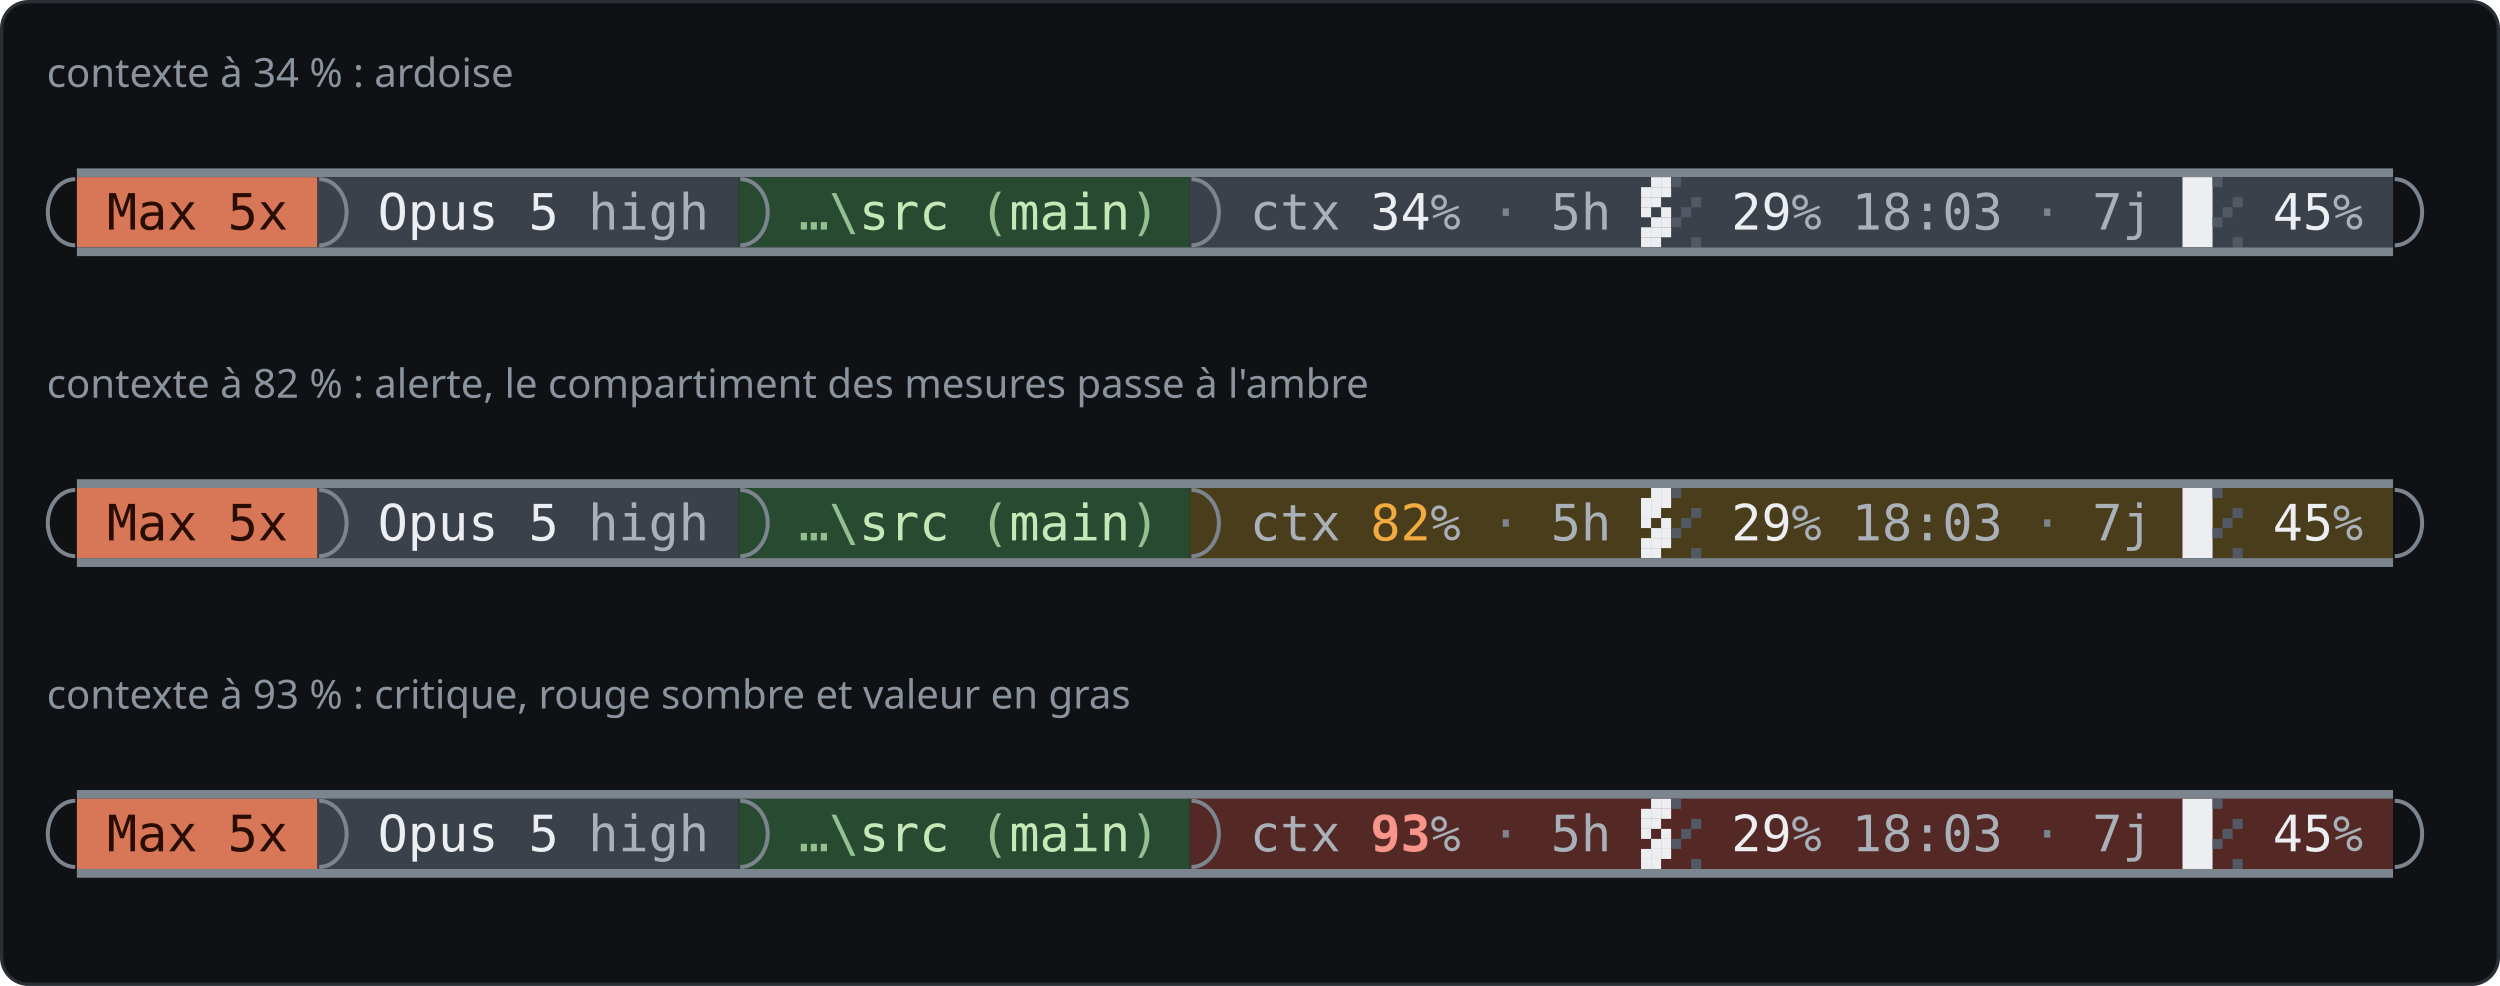
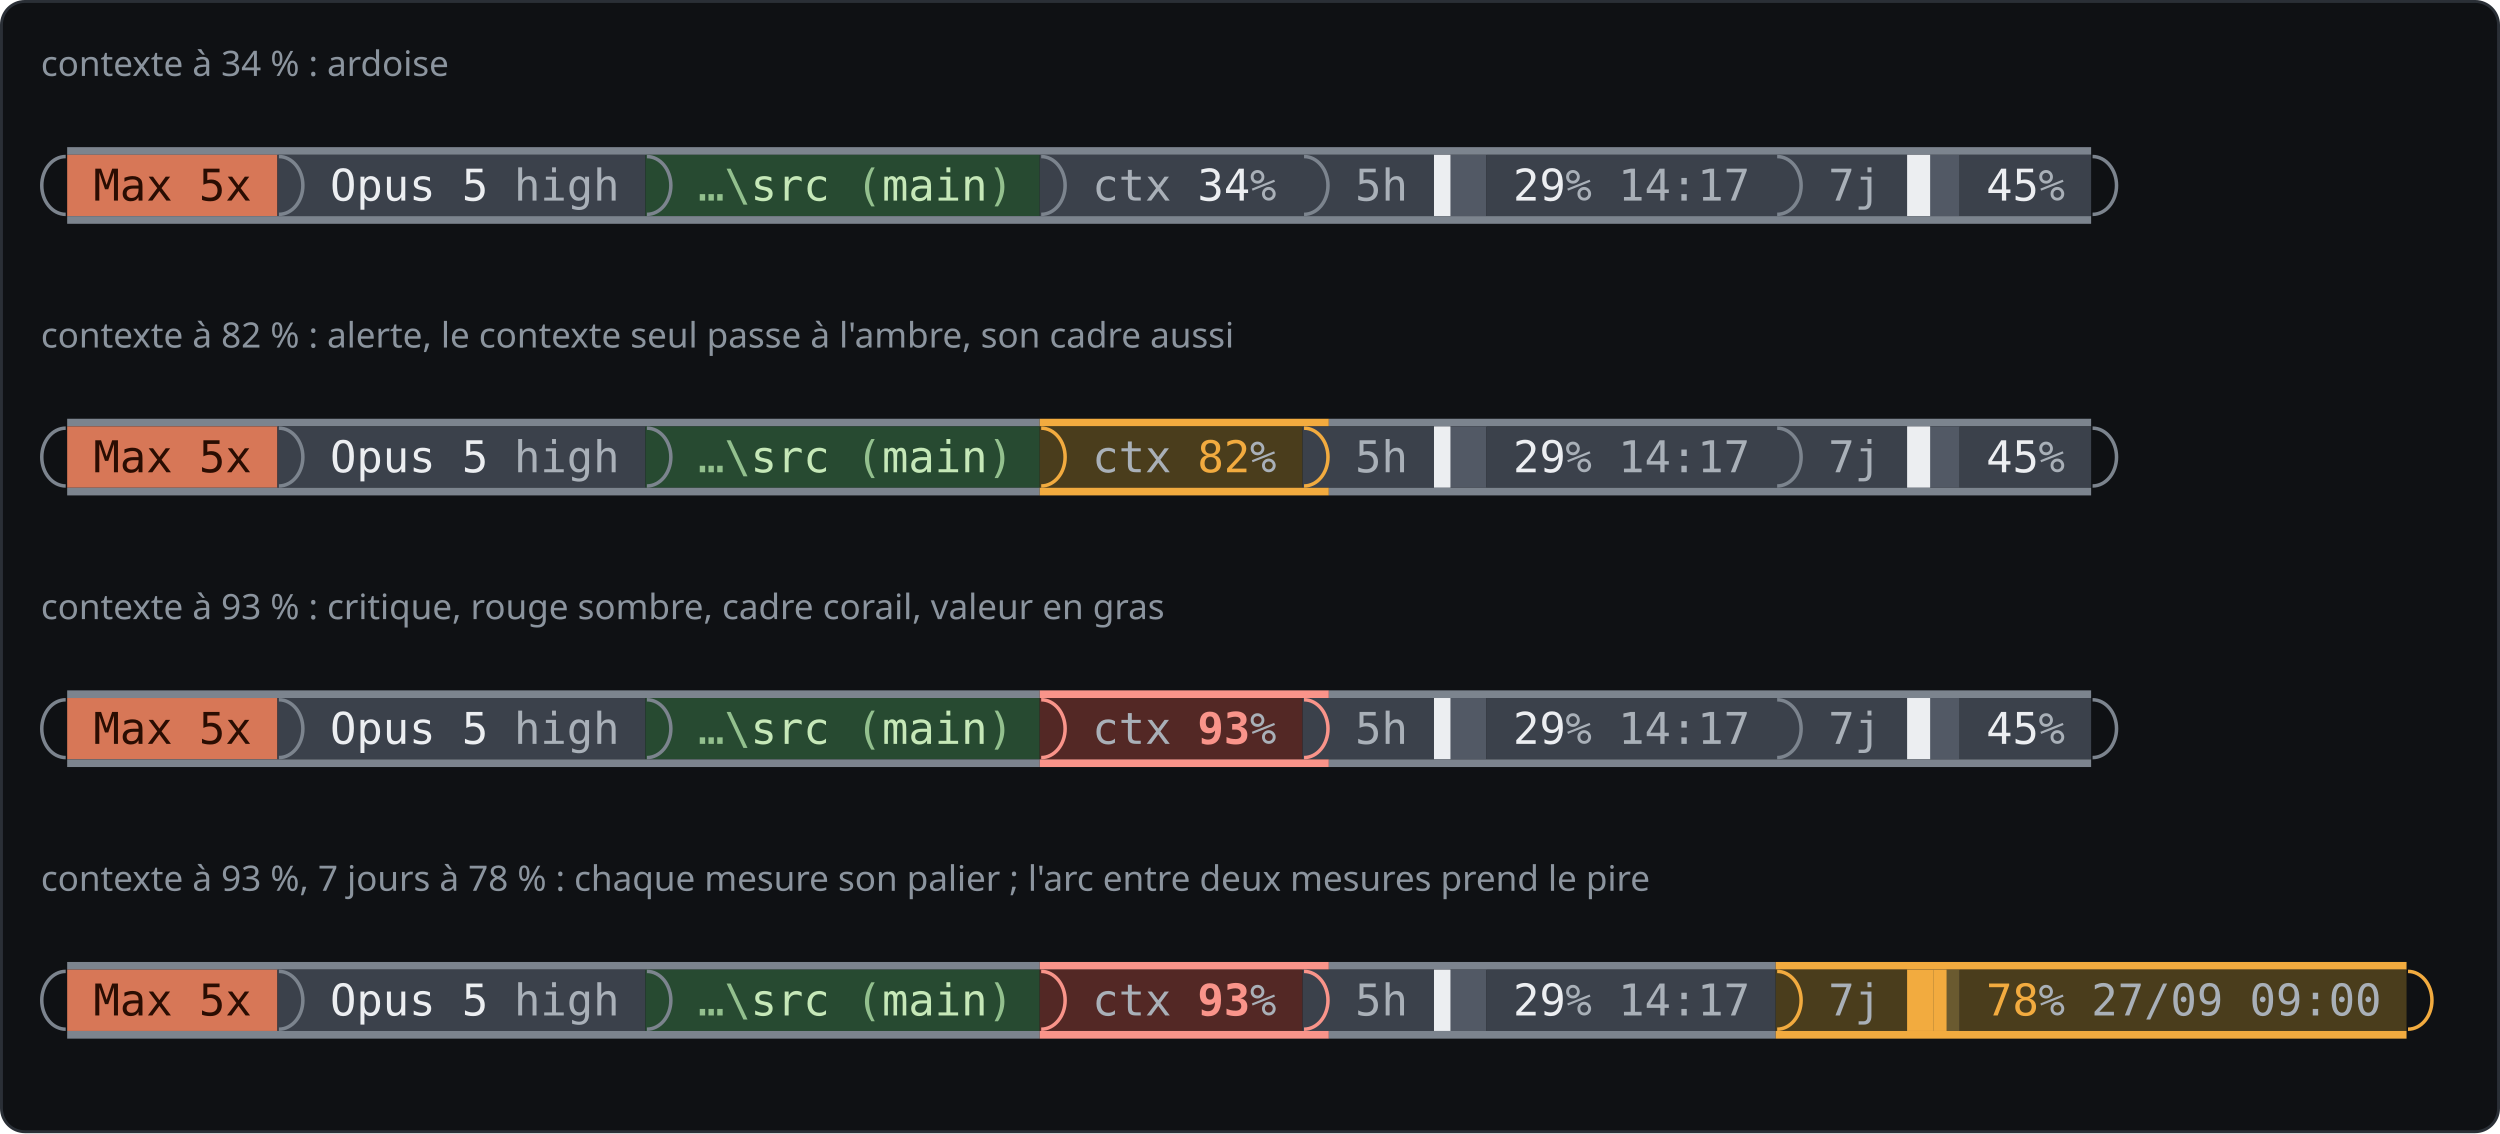
- <svg xmlns="http://www.w3.org/2000/svg" width="748" height="295" viewBox="0 0 748 295" role="img" aria-labelledby="titre">
+ <svg xmlns="http://www.w3.org/2000/svg" width="856" height="388" viewBox="0 0 856 388" role="img" aria-labelledby="titre">
  <style>text{font-family:'Cascadia Mono','Consolas','DejaVu Sans Mono',monospace;font-size:15px;dominant-baseline:central;white-space:pre}.l{font-family:'Segoe UI',system-ui,sans-serif;font-size:12px;fill:#8b949e;dominant-baseline:auto}</style>
-   <rect x="0.5" y="0.5" width="747" height="294" rx="8" fill="#0f1114" stroke="#2a2f36" />
+   <rect x="0.5" y="0.5" width="855" height="387" rx="8" fill="#0f1114" stroke="#2a2f36" />
  <text class="l" x="14" y="26">contexte à 34 % : ardoise</text>
  <rect x="23" y="50.38" width="693" height="2.63" fill="rgb(124,132,142)" />
  <rect x="23" y="53" width="72" height="21" fill="rgb(215,119,87)" />
  <rect x="95" y="53" width="126" height="21" fill="rgb(59,65,75)" />
  <rect x="221" y="53" width="135" height="21" fill="rgb(39,74,49)" />
-   <rect x="356" y="53" width="360" height="21" fill="rgb(59,65,75)" />
+   <rect x="356" y="53" width="135" height="21" fill="rgb(59,65,75)" />
+   <rect x="491" y="53" width="18" height="21" fill="rgb(82,89,101)" />
+   <rect x="509" y="53" width="144" height="21" fill="rgb(59,65,75)" />
+   <rect x="653" y="53" width="18" height="21" fill="rgb(82,89,101)" />
+   <rect x="671" y="53" width="45" height="21" fill="rgb(59,65,75)" />
  <path d="M 22.5,53.6 A 8.2,9.9 0 0 0 22.5,73.4" fill="none" stroke="rgb(124,132,142)" stroke-width="1.2" />
  <path d="M 95.5,53.6 A 8.2,9.9 0 0 1 95.5,73.4" fill="none" stroke="rgb(124,132,142)" stroke-width="1.2" />
  <path d="M 221.5,53.6 A 8.2,9.9 0 0 1 221.5,73.4" fill="none" stroke="rgb(124,132,142)" stroke-width="1.2" />
  <path d="M 356.5,53.6 A 8.2,9.9 0 0 1 356.5,73.4" fill="none" stroke="rgb(124,132,142)" stroke-width="1.2" />
-   <rect x="494" y="53" width="3" height="3" fill="rgb(236,238,241)" />
-   <rect x="497" y="53" width="3" height="3" fill="rgb(236,238,241)" />
-   <rect x="491" y="56" width="3" height="3" fill="rgb(236,238,241)" />
-   <rect x="494" y="56" width="3" height="3" fill="rgb(236,238,241)" />
-   <rect x="497" y="56" width="3" height="3" fill="rgb(236,238,241)" />
-   <rect x="491" y="59" width="3" height="3" fill="rgb(236,238,241)" />
-   <rect x="494" y="59" width="3" height="3" fill="rgb(236,238,241)" />
-   <rect x="491" y="62" width="3" height="3" fill="rgb(236,238,241)" />
-   <rect x="497" y="62" width="3" height="3" fill="rgb(236,238,241)" />
-   <rect x="494" y="65" width="3" height="3" fill="rgb(236,238,241)" />
-   <rect x="497" y="65" width="3" height="3" fill="rgb(236,238,241)" />
-   <rect x="491" y="68" width="3" height="3" fill="rgb(236,238,241)" />
-   <rect x="494" y="68" width="3" height="3" fill="rgb(236,238,241)" />
-   <rect x="497" y="68" width="3" height="3" fill="rgb(236,238,241)" />
-   <rect x="491" y="71" width="3" height="3" fill="rgb(236,238,241)" />
-   <rect x="494" y="71" width="3" height="3" fill="rgb(236,238,241)" />
-   <rect x="500" y="53" width="3" height="3" fill="rgb(82,89,101)" />
-   <rect x="506" y="59" width="3" height="3" fill="rgb(82,89,101)" />
-   <rect x="503" y="62" width="3" height="3" fill="rgb(82,89,101)" />
-   <rect x="500" y="65" width="3" height="3" fill="rgb(82,89,101)" />
-   <rect x="506" y="71" width="3" height="3" fill="rgb(82,89,101)" />
-   <rect x="653" y="53" width="9" height="21" fill="rgb(236,238,241)" />
-   <rect x="662" y="53" width="3" height="3" fill="rgb(82,89,101)" />
-   <rect x="668" y="59" width="3" height="3" fill="rgb(82,89,101)" />
-   <rect x="665" y="62" width="3" height="3" fill="rgb(82,89,101)" />
-   <rect x="662" y="65" width="3" height="3" fill="rgb(82,89,101)" />
-   <rect x="668" y="71" width="3" height="3" fill="rgb(82,89,101)" />
+   <path d="M 446.5,53.6 A 8.2,9.9 0 0 1 446.5,73.4" fill="none" stroke="rgb(124,132,142)" stroke-width="1.2" />
+   <rect x="491" y="53" width="5.63" height="21" fill="rgb(236,238,241)" />
+   <path d="M 608.5,53.6 A 8.2,9.9 0 0 1 608.5,73.4" fill="none" stroke="rgb(124,132,142)" stroke-width="1.2" />
+   <rect x="653" y="53" width="7.88" height="21" fill="rgb(236,238,241)" />
  <path d="M 716.5,53.6 A 8.2,9.9 0 0 1 716.5,73.4" fill="none" stroke="rgb(124,132,142)" stroke-width="1.2" />
  <text x="32" y="63.5" textLength="63" lengthAdjust="spacingAndGlyphs" fill="rgb(42,13,2)" xml:space="preserve">Max 5x </text>
  <text x="113" y="63.5" textLength="63" lengthAdjust="spacingAndGlyphs" fill="rgb(236,238,241)" xml:space="preserve">Opus 5 </text>
  <text x="176" y="63.5" textLength="45" lengthAdjust="spacingAndGlyphs" fill="rgb(169,176,184)" xml:space="preserve">high </text>
  <text x="239" y="63.5" textLength="18" lengthAdjust="spacingAndGlyphs" fill="rgb(147,192,142)" xml:space="preserve">…\</text>
  <text x="257" y="63.5" textLength="27" lengthAdjust="spacingAndGlyphs" fill="rgb(198,232,184)" xml:space="preserve">src</text>
  <text x="284" y="63.5" textLength="18" lengthAdjust="spacingAndGlyphs" fill="rgb(147,192,142)" xml:space="preserve"> (</text>
  <text x="302" y="63.5" textLength="36" lengthAdjust="spacingAndGlyphs" fill="rgb(198,232,184)" xml:space="preserve">main</text>
  <text x="338" y="63.5" textLength="18" lengthAdjust="spacingAndGlyphs" fill="rgb(147,192,142)" xml:space="preserve">) </text>
  <text x="374" y="63.5" textLength="36" lengthAdjust="spacingAndGlyphs" fill="rgb(169,176,184)" xml:space="preserve">ctx </text>
  <text x="410" y="63.5" textLength="18" lengthAdjust="spacingAndGlyphs" fill="rgb(236,238,241)" xml:space="preserve">34</text>
-   <text x="428" y="63.5" textLength="9" lengthAdjust="spacingAndGlyphs" fill="rgb(169,176,184)" xml:space="preserve">%</text>
-   <text x="437" y="63.5" textLength="27" lengthAdjust="spacingAndGlyphs" fill="rgb(124,132,142)" xml:space="preserve"> · </text>
+   <text x="428" y="63.5" textLength="18" lengthAdjust="spacingAndGlyphs" fill="rgb(169,176,184)" xml:space="preserve">% </text>
  <text x="464" y="63.5" textLength="27" lengthAdjust="spacingAndGlyphs" fill="rgb(169,176,184)" xml:space="preserve">5h </text>
-   <text x="518" y="63.5" textLength="18" lengthAdjust="spacingAndGlyphs" fill="rgb(236,238,241)" xml:space="preserve">29</text>
-   <text x="536" y="63.5" textLength="63" lengthAdjust="spacingAndGlyphs" fill="rgb(169,176,184)" xml:space="preserve">% 18:03</text>
-   <text x="599" y="63.5" textLength="27" lengthAdjust="spacingAndGlyphs" fill="rgb(124,132,142)" xml:space="preserve"> · </text>
+   <text x="500" y="63.5" textLength="36" lengthAdjust="spacingAndGlyphs" fill="rgb(236,238,241)" xml:space="preserve">  29</text>
+   <text x="536" y="63.5" textLength="72" lengthAdjust="spacingAndGlyphs" fill="rgb(169,176,184)" xml:space="preserve">% 14:17 </text>
  <text x="626" y="63.5" textLength="27" lengthAdjust="spacingAndGlyphs" fill="rgb(169,176,184)" xml:space="preserve">7j </text>
-   <text x="680" y="63.5" textLength="18" lengthAdjust="spacingAndGlyphs" fill="rgb(236,238,241)" xml:space="preserve">45</text>
+   <text x="662" y="63.5" textLength="36" lengthAdjust="spacingAndGlyphs" fill="rgb(236,238,241)" xml:space="preserve">  45</text>
  <text x="698" y="63.5" textLength="18" lengthAdjust="spacingAndGlyphs" fill="rgb(169,176,184)" xml:space="preserve">% </text>
  <rect x="23" y="74" width="693" height="2.63" fill="rgb(124,132,142)" />
-   <text class="l" x="14" y="119">contexte à 82 % : alerte, le compartiment des mesures passe à l'ambre</text>
-   <rect x="23" y="143.38" width="693" height="2.63" fill="rgb(124,132,142)" />
+   <text class="l" x="14" y="119">contexte à 82 % : alerte, le contexte seul passe à l'ambre, son cadre aussi</text>
+   <rect x="23" y="143.38" width="333" height="2.63" fill="rgb(124,132,142)" />
+   <rect x="356" y="143.38" width="99" height="2.63" fill="rgb(242,171,63)" />
+   <rect x="455" y="143.38" width="261" height="2.63" fill="rgb(124,132,142)" />
  <rect x="23" y="146" width="72" height="21" fill="rgb(215,119,87)" />
  <rect x="95" y="146" width="126" height="21" fill="rgb(59,65,75)" />
  <rect x="221" y="146" width="135" height="21" fill="rgb(39,74,49)" />
-   <rect x="356" y="146" width="360" height="21" fill="rgb(74,61,28)" />
+   <rect x="356" y="146" width="90" height="21" fill="rgb(74,61,28)" />
+   <rect x="446" y="146" width="45" height="21" fill="rgb(59,65,75)" />
+   <rect x="491" y="146" width="18" height="21" fill="rgb(82,89,101)" />
+   <rect x="509" y="146" width="144" height="21" fill="rgb(59,65,75)" />
+   <rect x="653" y="146" width="18" height="21" fill="rgb(82,89,101)" />
+   <rect x="671" y="146" width="45" height="21" fill="rgb(59,65,75)" />
  <path d="M 22.5,146.6 A 8.2,9.9 0 0 0 22.5,166.4" fill="none" stroke="rgb(124,132,142)" stroke-width="1.2" />
  <path d="M 95.5,146.6 A 8.2,9.9 0 0 1 95.5,166.4" fill="none" stroke="rgb(124,132,142)" stroke-width="1.2" />
  <path d="M 221.5,146.6 A 8.2,9.9 0 0 1 221.5,166.4" fill="none" stroke="rgb(124,132,142)" stroke-width="1.2" />
-   <path d="M 356.5,146.6 A 8.2,9.9 0 0 1 356.5,166.4" fill="none" stroke="rgb(124,132,142)" stroke-width="1.2" />
-   <rect x="494" y="146" width="3" height="3" fill="rgb(236,238,241)" />
-   <rect x="497" y="146" width="3" height="3" fill="rgb(236,238,241)" />
-   <rect x="491" y="149" width="3" height="3" fill="rgb(236,238,241)" />
-   <rect x="494" y="149" width="3" height="3" fill="rgb(236,238,241)" />
-   <rect x="497" y="149" width="3" height="3" fill="rgb(236,238,241)" />
-   <rect x="491" y="152" width="3" height="3" fill="rgb(236,238,241)" />
-   <rect x="494" y="152" width="3" height="3" fill="rgb(236,238,241)" />
-   <rect x="491" y="155" width="3" height="3" fill="rgb(236,238,241)" />
-   <rect x="497" y="155" width="3" height="3" fill="rgb(236,238,241)" />
-   <rect x="494" y="158" width="3" height="3" fill="rgb(236,238,241)" />
-   <rect x="497" y="158" width="3" height="3" fill="rgb(236,238,241)" />
-   <rect x="491" y="161" width="3" height="3" fill="rgb(236,238,241)" />
-   <rect x="494" y="161" width="3" height="3" fill="rgb(236,238,241)" />
-   <rect x="497" y="161" width="3" height="3" fill="rgb(236,238,241)" />
-   <rect x="491" y="164" width="3" height="3" fill="rgb(236,238,241)" />
-   <rect x="494" y="164" width="3" height="3" fill="rgb(236,238,241)" />
-   <rect x="500" y="146" width="3" height="3" fill="rgb(82,89,101)" />
-   <rect x="506" y="152" width="3" height="3" fill="rgb(82,89,101)" />
-   <rect x="503" y="155" width="3" height="3" fill="rgb(82,89,101)" />
-   <rect x="500" y="158" width="3" height="3" fill="rgb(82,89,101)" />
-   <rect x="506" y="164" width="3" height="3" fill="rgb(82,89,101)" />
-   <rect x="653" y="146" width="9" height="21" fill="rgb(236,238,241)" />
-   <rect x="662" y="146" width="3" height="3" fill="rgb(82,89,101)" />
-   <rect x="668" y="152" width="3" height="3" fill="rgb(82,89,101)" />
-   <rect x="665" y="155" width="3" height="3" fill="rgb(82,89,101)" />
-   <rect x="662" y="158" width="3" height="3" fill="rgb(82,89,101)" />
-   <rect x="668" y="164" width="3" height="3" fill="rgb(82,89,101)" />
+   <path d="M 356.5,146.6 A 8.2,9.9 0 0 1 356.5,166.4" fill="none" stroke="rgb(242,171,63)" stroke-width="1.2" />
+   <path d="M 446.5,146.6 A 8.2,9.9 0 0 1 446.5,166.4" fill="none" stroke="rgb(242,171,63)" stroke-width="1.2" />
+   <rect x="491" y="146" width="5.63" height="21" fill="rgb(236,238,241)" />
+   <path d="M 608.5,146.6 A 8.2,9.9 0 0 1 608.5,166.4" fill="none" stroke="rgb(124,132,142)" stroke-width="1.2" />
+   <rect x="653" y="146" width="7.88" height="21" fill="rgb(236,238,241)" />
  <path d="M 716.5,146.6 A 8.2,9.9 0 0 1 716.5,166.4" fill="none" stroke="rgb(124,132,142)" stroke-width="1.2" />
  <text x="32" y="156.5" textLength="63" lengthAdjust="spacingAndGlyphs" fill="rgb(42,13,2)" xml:space="preserve">Max 5x </text>
  <text x="113" y="156.5" textLength="63" lengthAdjust="spacingAndGlyphs" fill="rgb(236,238,241)" xml:space="preserve">Opus 5 </text>
  <text x="176" y="156.5" textLength="45" lengthAdjust="spacingAndGlyphs" fill="rgb(169,176,184)" xml:space="preserve">high </text>
  <text x="239" y="156.5" textLength="18" lengthAdjust="spacingAndGlyphs" fill="rgb(147,192,142)" xml:space="preserve">…\</text>
  <text x="257" y="156.5" textLength="27" lengthAdjust="spacingAndGlyphs" fill="rgb(198,232,184)" xml:space="preserve">src</text>
  <text x="284" y="156.5" textLength="18" lengthAdjust="spacingAndGlyphs" fill="rgb(147,192,142)" xml:space="preserve"> (</text>
  <text x="302" y="156.5" textLength="36" lengthAdjust="spacingAndGlyphs" fill="rgb(198,232,184)" xml:space="preserve">main</text>
  <text x="338" y="156.5" textLength="18" lengthAdjust="spacingAndGlyphs" fill="rgb(147,192,142)" xml:space="preserve">) </text>
  <text x="374" y="156.5" textLength="36" lengthAdjust="spacingAndGlyphs" fill="rgb(169,176,184)" xml:space="preserve">ctx </text>
  <text x="410" y="156.5" textLength="18" lengthAdjust="spacingAndGlyphs" fill="rgb(242,171,63)" xml:space="preserve">82</text>
-   <text x="428" y="156.5" textLength="9" lengthAdjust="spacingAndGlyphs" fill="rgb(169,176,184)" xml:space="preserve">%</text>
-   <text x="437" y="156.5" textLength="27" lengthAdjust="spacingAndGlyphs" fill="rgb(124,132,142)" xml:space="preserve"> · </text>
+   <text x="428" y="156.5" textLength="18" lengthAdjust="spacingAndGlyphs" fill="rgb(169,176,184)" xml:space="preserve">% </text>
  <text x="464" y="156.5" textLength="27" lengthAdjust="spacingAndGlyphs" fill="rgb(169,176,184)" xml:space="preserve">5h </text>
-   <text x="518" y="156.5" textLength="18" lengthAdjust="spacingAndGlyphs" fill="rgb(236,238,241)" xml:space="preserve">29</text>
-   <text x="536" y="156.5" textLength="63" lengthAdjust="spacingAndGlyphs" fill="rgb(169,176,184)" xml:space="preserve">% 18:03</text>
-   <text x="599" y="156.5" textLength="27" lengthAdjust="spacingAndGlyphs" fill="rgb(124,132,142)" xml:space="preserve"> · </text>
+   <text x="500" y="156.5" textLength="36" lengthAdjust="spacingAndGlyphs" fill="rgb(236,238,241)" xml:space="preserve">  29</text>
+   <text x="536" y="156.5" textLength="72" lengthAdjust="spacingAndGlyphs" fill="rgb(169,176,184)" xml:space="preserve">% 14:17 </text>
  <text x="626" y="156.5" textLength="27" lengthAdjust="spacingAndGlyphs" fill="rgb(169,176,184)" xml:space="preserve">7j </text>
-   <text x="680" y="156.5" textLength="18" lengthAdjust="spacingAndGlyphs" fill="rgb(236,238,241)" xml:space="preserve">45</text>
+   <text x="662" y="156.5" textLength="36" lengthAdjust="spacingAndGlyphs" fill="rgb(236,238,241)" xml:space="preserve">  45</text>
  <text x="698" y="156.5" textLength="18" lengthAdjust="spacingAndGlyphs" fill="rgb(169,176,184)" xml:space="preserve">% </text>
-   <rect x="23" y="167" width="693" height="2.63" fill="rgb(124,132,142)" />
-   <text class="l" x="14" y="212">contexte à 93 % : critique, rouge sombre et valeur en gras</text>
-   <rect x="23" y="236.38" width="693" height="2.63" fill="rgb(124,132,142)" />
+   <rect x="23" y="167" width="333" height="2.63" fill="rgb(124,132,142)" />
+   <rect x="356" y="167" width="99" height="2.63" fill="rgb(242,171,63)" />
+   <rect x="455" y="167" width="261" height="2.63" fill="rgb(124,132,142)" />
+   <text class="l" x="14" y="212">contexte à 93 % : critique, rouge sombre, cadre corail, valeur en gras</text>
+   <rect x="23" y="236.38" width="333" height="2.63" fill="rgb(124,132,142)" />
+   <rect x="356" y="236.38" width="99" height="2.63" fill="rgb(249,148,138)" />
+   <rect x="455" y="236.38" width="261" height="2.63" fill="rgb(124,132,142)" />
  <rect x="23" y="239" width="72" height="21" fill="rgb(215,119,87)" />
  <rect x="95" y="239" width="126" height="21" fill="rgb(59,65,75)" />
  <rect x="221" y="239" width="135" height="21" fill="rgb(39,74,49)" />
-   <rect x="356" y="239" width="360" height="21" fill="rgb(83,40,37)" />
+   <rect x="356" y="239" width="90" height="21" fill="rgb(83,40,37)" />
+   <rect x="446" y="239" width="45" height="21" fill="rgb(59,65,75)" />
+   <rect x="491" y="239" width="18" height="21" fill="rgb(82,89,101)" />
+   <rect x="509" y="239" width="144" height="21" fill="rgb(59,65,75)" />
+   <rect x="653" y="239" width="18" height="21" fill="rgb(82,89,101)" />
+   <rect x="671" y="239" width="45" height="21" fill="rgb(59,65,75)" />
  <path d="M 22.5,239.6 A 8.2,9.9 0 0 0 22.5,259.4" fill="none" stroke="rgb(124,132,142)" stroke-width="1.2" />
  <path d="M 95.5,239.6 A 8.2,9.9 0 0 1 95.5,259.4" fill="none" stroke="rgb(124,132,142)" stroke-width="1.2" />
  <path d="M 221.5,239.6 A 8.2,9.9 0 0 1 221.5,259.4" fill="none" stroke="rgb(124,132,142)" stroke-width="1.2" />
-   <path d="M 356.5,239.6 A 8.2,9.9 0 0 1 356.5,259.4" fill="none" stroke="rgb(124,132,142)" stroke-width="1.2" />
-   <rect x="494" y="239" width="3" height="3" fill="rgb(236,238,241)" />
-   <rect x="497" y="239" width="3" height="3" fill="rgb(236,238,241)" />
-   <rect x="491" y="242" width="3" height="3" fill="rgb(236,238,241)" />
-   <rect x="494" y="242" width="3" height="3" fill="rgb(236,238,241)" />
-   <rect x="497" y="242" width="3" height="3" fill="rgb(236,238,241)" />
-   <rect x="491" y="245" width="3" height="3" fill="rgb(236,238,241)" />
-   <rect x="494" y="245" width="3" height="3" fill="rgb(236,238,241)" />
-   <rect x="491" y="248" width="3" height="3" fill="rgb(236,238,241)" />
-   <rect x="497" y="248" width="3" height="3" fill="rgb(236,238,241)" />
-   <rect x="494" y="251" width="3" height="3" fill="rgb(236,238,241)" />
-   <rect x="497" y="251" width="3" height="3" fill="rgb(236,238,241)" />
-   <rect x="491" y="254" width="3" height="3" fill="rgb(236,238,241)" />
-   <rect x="494" y="254" width="3" height="3" fill="rgb(236,238,241)" />
-   <rect x="497" y="254" width="3" height="3" fill="rgb(236,238,241)" />
-   <rect x="491" y="257" width="3" height="3" fill="rgb(236,238,241)" />
-   <rect x="494" y="257" width="3" height="3" fill="rgb(236,238,241)" />
-   <rect x="500" y="239" width="3" height="3" fill="rgb(82,89,101)" />
-   <rect x="506" y="245" width="3" height="3" fill="rgb(82,89,101)" />
-   <rect x="503" y="248" width="3" height="3" fill="rgb(82,89,101)" />
-   <rect x="500" y="251" width="3" height="3" fill="rgb(82,89,101)" />
-   <rect x="506" y="257" width="3" height="3" fill="rgb(82,89,101)" />
-   <rect x="653" y="239" width="9" height="21" fill="rgb(236,238,241)" />
-   <rect x="662" y="239" width="3" height="3" fill="rgb(82,89,101)" />
-   <rect x="668" y="245" width="3" height="3" fill="rgb(82,89,101)" />
-   <rect x="665" y="248" width="3" height="3" fill="rgb(82,89,101)" />
-   <rect x="662" y="251" width="3" height="3" fill="rgb(82,89,101)" />
-   <rect x="668" y="257" width="3" height="3" fill="rgb(82,89,101)" />
+   <path d="M 356.5,239.6 A 8.2,9.9 0 0 1 356.5,259.4" fill="none" stroke="rgb(249,148,138)" stroke-width="1.2" />
+   <path d="M 446.5,239.6 A 8.2,9.9 0 0 1 446.5,259.4" fill="none" stroke="rgb(249,148,138)" stroke-width="1.2" />
+   <rect x="491" y="239" width="5.63" height="21" fill="rgb(236,238,241)" />
+   <path d="M 608.5,239.6 A 8.2,9.9 0 0 1 608.5,259.4" fill="none" stroke="rgb(124,132,142)" stroke-width="1.2" />
+   <rect x="653" y="239" width="7.88" height="21" fill="rgb(236,238,241)" />
  <path d="M 716.5,239.6 A 8.2,9.9 0 0 1 716.5,259.4" fill="none" stroke="rgb(124,132,142)" stroke-width="1.2" />
  <text x="32" y="249.5" textLength="63" lengthAdjust="spacingAndGlyphs" fill="rgb(42,13,2)" xml:space="preserve">Max 5x </text>
  <text x="113" y="249.5" textLength="63" lengthAdjust="spacingAndGlyphs" fill="rgb(236,238,241)" xml:space="preserve">Opus 5 </text>
  <text x="176" y="249.5" textLength="45" lengthAdjust="spacingAndGlyphs" fill="rgb(169,176,184)" xml:space="preserve">high </text>
  <text x="239" y="249.5" textLength="18" lengthAdjust="spacingAndGlyphs" fill="rgb(147,192,142)" xml:space="preserve">…\</text>
  <text x="257" y="249.5" textLength="27" lengthAdjust="spacingAndGlyphs" fill="rgb(198,232,184)" xml:space="preserve">src</text>
  <text x="284" y="249.5" textLength="18" lengthAdjust="spacingAndGlyphs" fill="rgb(147,192,142)" xml:space="preserve"> (</text>
  <text x="302" y="249.5" textLength="36" lengthAdjust="spacingAndGlyphs" fill="rgb(198,232,184)" xml:space="preserve">main</text>
  <text x="338" y="249.5" textLength="18" lengthAdjust="spacingAndGlyphs" fill="rgb(147,192,142)" xml:space="preserve">) </text>
  <text x="374" y="249.5" textLength="36" lengthAdjust="spacingAndGlyphs" fill="rgb(169,176,184)" xml:space="preserve">ctx </text>
  <text x="410" y="249.5" textLength="18" lengthAdjust="spacingAndGlyphs" fill="rgb(249,148,138)" font-weight="bold" xml:space="preserve">93</text>
-   <text x="428" y="249.5" textLength="9" lengthAdjust="spacingAndGlyphs" fill="rgb(169,176,184)" xml:space="preserve">%</text>
-   <text x="437" y="249.5" textLength="27" lengthAdjust="spacingAndGlyphs" fill="rgb(124,132,142)" xml:space="preserve"> · </text>
+   <text x="428" y="249.5" textLength="18" lengthAdjust="spacingAndGlyphs" fill="rgb(169,176,184)" xml:space="preserve">% </text>
  <text x="464" y="249.5" textLength="27" lengthAdjust="spacingAndGlyphs" fill="rgb(169,176,184)" xml:space="preserve">5h </text>
-   <text x="518" y="249.5" textLength="18" lengthAdjust="spacingAndGlyphs" fill="rgb(236,238,241)" xml:space="preserve">29</text>
-   <text x="536" y="249.5" textLength="63" lengthAdjust="spacingAndGlyphs" fill="rgb(169,176,184)" xml:space="preserve">% 18:03</text>
-   <text x="599" y="249.5" textLength="27" lengthAdjust="spacingAndGlyphs" fill="rgb(124,132,142)" xml:space="preserve"> · </text>
+   <text x="500" y="249.5" textLength="36" lengthAdjust="spacingAndGlyphs" fill="rgb(236,238,241)" xml:space="preserve">  29</text>
+   <text x="536" y="249.5" textLength="72" lengthAdjust="spacingAndGlyphs" fill="rgb(169,176,184)" xml:space="preserve">% 14:17 </text>
  <text x="626" y="249.5" textLength="27" lengthAdjust="spacingAndGlyphs" fill="rgb(169,176,184)" xml:space="preserve">7j </text>
-   <text x="680" y="249.5" textLength="18" lengthAdjust="spacingAndGlyphs" fill="rgb(236,238,241)" xml:space="preserve">45</text>
+   <text x="662" y="249.5" textLength="36" lengthAdjust="spacingAndGlyphs" fill="rgb(236,238,241)" xml:space="preserve">  45</text>
  <text x="698" y="249.5" textLength="18" lengthAdjust="spacingAndGlyphs" fill="rgb(169,176,184)" xml:space="preserve">% </text>
-   <rect x="23" y="260" width="693" height="2.63" fill="rgb(124,132,142)" />
+   <rect x="23" y="260" width="333" height="2.63" fill="rgb(124,132,142)" />
+   <rect x="356" y="260" width="99" height="2.63" fill="rgb(249,148,138)" />
+   <rect x="455" y="260" width="261" height="2.63" fill="rgb(124,132,142)" />
+   <text class="l" x="14" y="305">contexte à 93 %, 7 jours à 78 % : chaque mesure son palier ; l'arc entre deux mesures prend le pire</text>
+   <rect x="23" y="329.38" width="333" height="2.63" fill="rgb(124,132,142)" />
+   <rect x="356" y="329.38" width="99" height="2.63" fill="rgb(249,148,138)" />
+   <rect x="455" y="329.38" width="153" height="2.63" fill="rgb(124,132,142)" />
+   <rect x="608" y="329.38" width="216" height="2.63" fill="rgb(242,171,63)" />
+   <rect x="23" y="332" width="72" height="21" fill="rgb(215,119,87)" />
+   <rect x="95" y="332" width="126" height="21" fill="rgb(59,65,75)" />
+   <rect x="221" y="332" width="135" height="21" fill="rgb(39,74,49)" />
+   <rect x="356" y="332" width="90" height="21" fill="rgb(83,40,37)" />
+   <rect x="446" y="332" width="45" height="21" fill="rgb(59,65,75)" />
+   <rect x="491" y="332" width="18" height="21" fill="rgb(82,89,101)" />
+   <rect x="509" y="332" width="99" height="21" fill="rgb(59,65,75)" />
+   <rect x="608" y="332" width="45" height="21" fill="rgb(74,61,28)" />
+   <rect x="653" y="332" width="18" height="21" fill="rgb(106,90,48)" />
+   <rect x="671" y="332" width="153" height="21" fill="rgb(74,61,28)" />
+   <path d="M 22.5,332.6 A 8.2,9.9 0 0 0 22.5,352.4" fill="none" stroke="rgb(124,132,142)" stroke-width="1.2" />
+   <path d="M 95.5,332.6 A 8.2,9.9 0 0 1 95.5,352.4" fill="none" stroke="rgb(124,132,142)" stroke-width="1.2" />
+   <path d="M 221.5,332.6 A 8.2,9.9 0 0 1 221.5,352.4" fill="none" stroke="rgb(124,132,142)" stroke-width="1.2" />
+   <path d="M 356.5,332.6 A 8.2,9.9 0 0 1 356.5,352.4" fill="none" stroke="rgb(249,148,138)" stroke-width="1.2" />
+   <path d="M 446.5,332.6 A 8.2,9.9 0 0 1 446.5,352.4" fill="none" stroke="rgb(249,148,138)" stroke-width="1.2" />
+   <rect x="491" y="332" width="5.63" height="21" fill="rgb(236,238,241)" />
+   <path d="M 608.5,332.6 A 8.2,9.9 0 0 1 608.5,352.4" fill="none" stroke="rgb(242,171,63)" stroke-width="1.2" />
+   <rect x="653" y="332" width="9" height="21" fill="rgb(242,171,63)" />
+   <rect x="662" y="332" width="4.5" height="21" fill="rgb(242,171,63)" />
+   <path d="M 824.5,332.6 A 8.2,9.9 0 0 1 824.5,352.4" fill="none" stroke="rgb(242,171,63)" stroke-width="1.2" />
+   <text x="32" y="342.5" textLength="63" lengthAdjust="spacingAndGlyphs" fill="rgb(42,13,2)" xml:space="preserve">Max 5x </text>
+   <text x="113" y="342.5" textLength="63" lengthAdjust="spacingAndGlyphs" fill="rgb(236,238,241)" xml:space="preserve">Opus 5 </text>
+   <text x="176" y="342.5" textLength="45" lengthAdjust="spacingAndGlyphs" fill="rgb(169,176,184)" xml:space="preserve">high </text>
+   <text x="239" y="342.5" textLength="18" lengthAdjust="spacingAndGlyphs" fill="rgb(147,192,142)" xml:space="preserve">…\</text>
+   <text x="257" y="342.5" textLength="27" lengthAdjust="spacingAndGlyphs" fill="rgb(198,232,184)" xml:space="preserve">src</text>
+   <text x="284" y="342.5" textLength="18" lengthAdjust="spacingAndGlyphs" fill="rgb(147,192,142)" xml:space="preserve"> (</text>
+   <text x="302" y="342.5" textLength="36" lengthAdjust="spacingAndGlyphs" fill="rgb(198,232,184)" xml:space="preserve">main</text>
+   <text x="338" y="342.5" textLength="18" lengthAdjust="spacingAndGlyphs" fill="rgb(147,192,142)" xml:space="preserve">) </text>
+   <text x="374" y="342.5" textLength="36" lengthAdjust="spacingAndGlyphs" fill="rgb(169,176,184)" xml:space="preserve">ctx </text>
+   <text x="410" y="342.5" textLength="18" lengthAdjust="spacingAndGlyphs" fill="rgb(249,148,138)" font-weight="bold" xml:space="preserve">93</text>
+   <text x="428" y="342.5" textLength="18" lengthAdjust="spacingAndGlyphs" fill="rgb(169,176,184)" xml:space="preserve">% </text>
+   <text x="464" y="342.5" textLength="27" lengthAdjust="spacingAndGlyphs" fill="rgb(169,176,184)" xml:space="preserve">5h </text>
+   <text x="500" y="342.5" textLength="36" lengthAdjust="spacingAndGlyphs" fill="rgb(236,238,241)" xml:space="preserve">  29</text>
+   <text x="536" y="342.5" textLength="72" lengthAdjust="spacingAndGlyphs" fill="rgb(169,176,184)" xml:space="preserve">% 14:17 </text>
+   <text x="626" y="342.5" textLength="27" lengthAdjust="spacingAndGlyphs" fill="rgb(169,176,184)" xml:space="preserve">7j </text>
+   <text x="671" y="342.5" textLength="27" lengthAdjust="spacingAndGlyphs" fill="rgb(242,171,63)" xml:space="preserve"> 78</text>
+   <text x="698" y="342.5" textLength="126" lengthAdjust="spacingAndGlyphs" fill="rgb(169,176,184)" xml:space="preserve">% 27/09 09:00 </text>
+   <rect x="23" y="353" width="333" height="2.63" fill="rgb(124,132,142)" />
+   <rect x="356" y="353" width="99" height="2.63" fill="rgb(249,148,138)" />
+   <rect x="455" y="353" width="153" height="2.63" fill="rgb(124,132,142)" />
+   <rect x="608" y="353" width="216" height="2.63" fill="rgb(242,171,63)" />
</svg>
